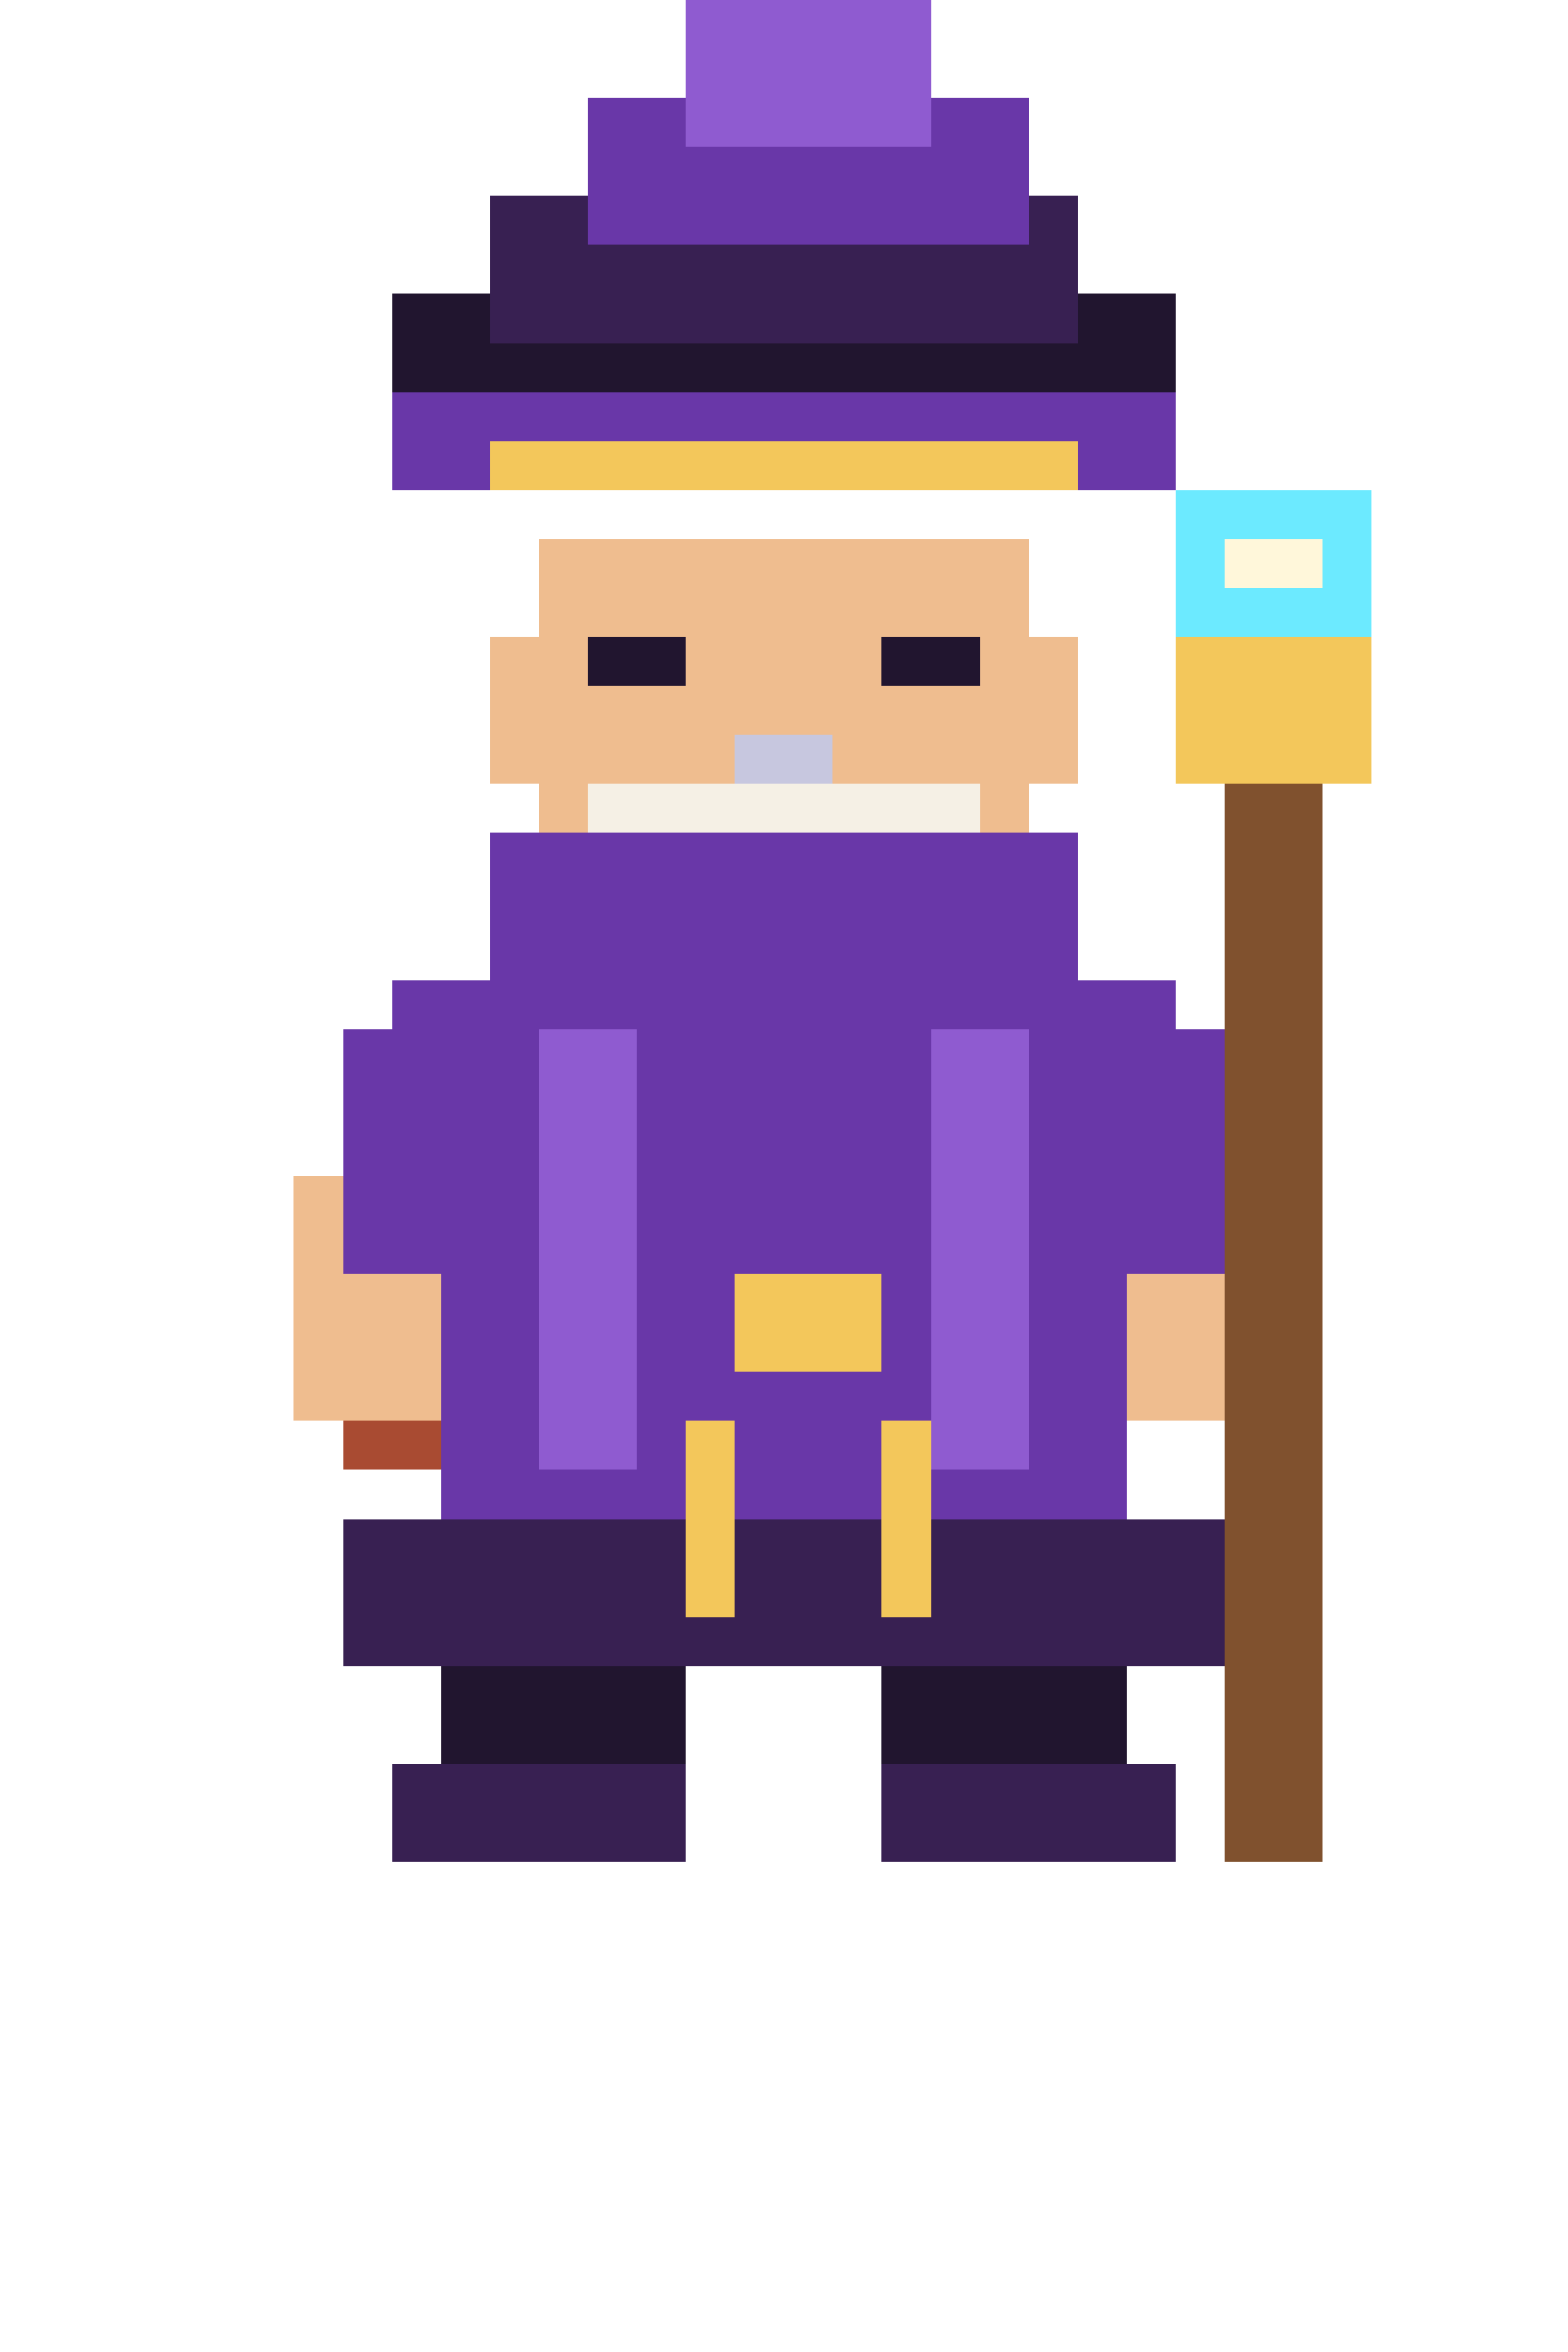
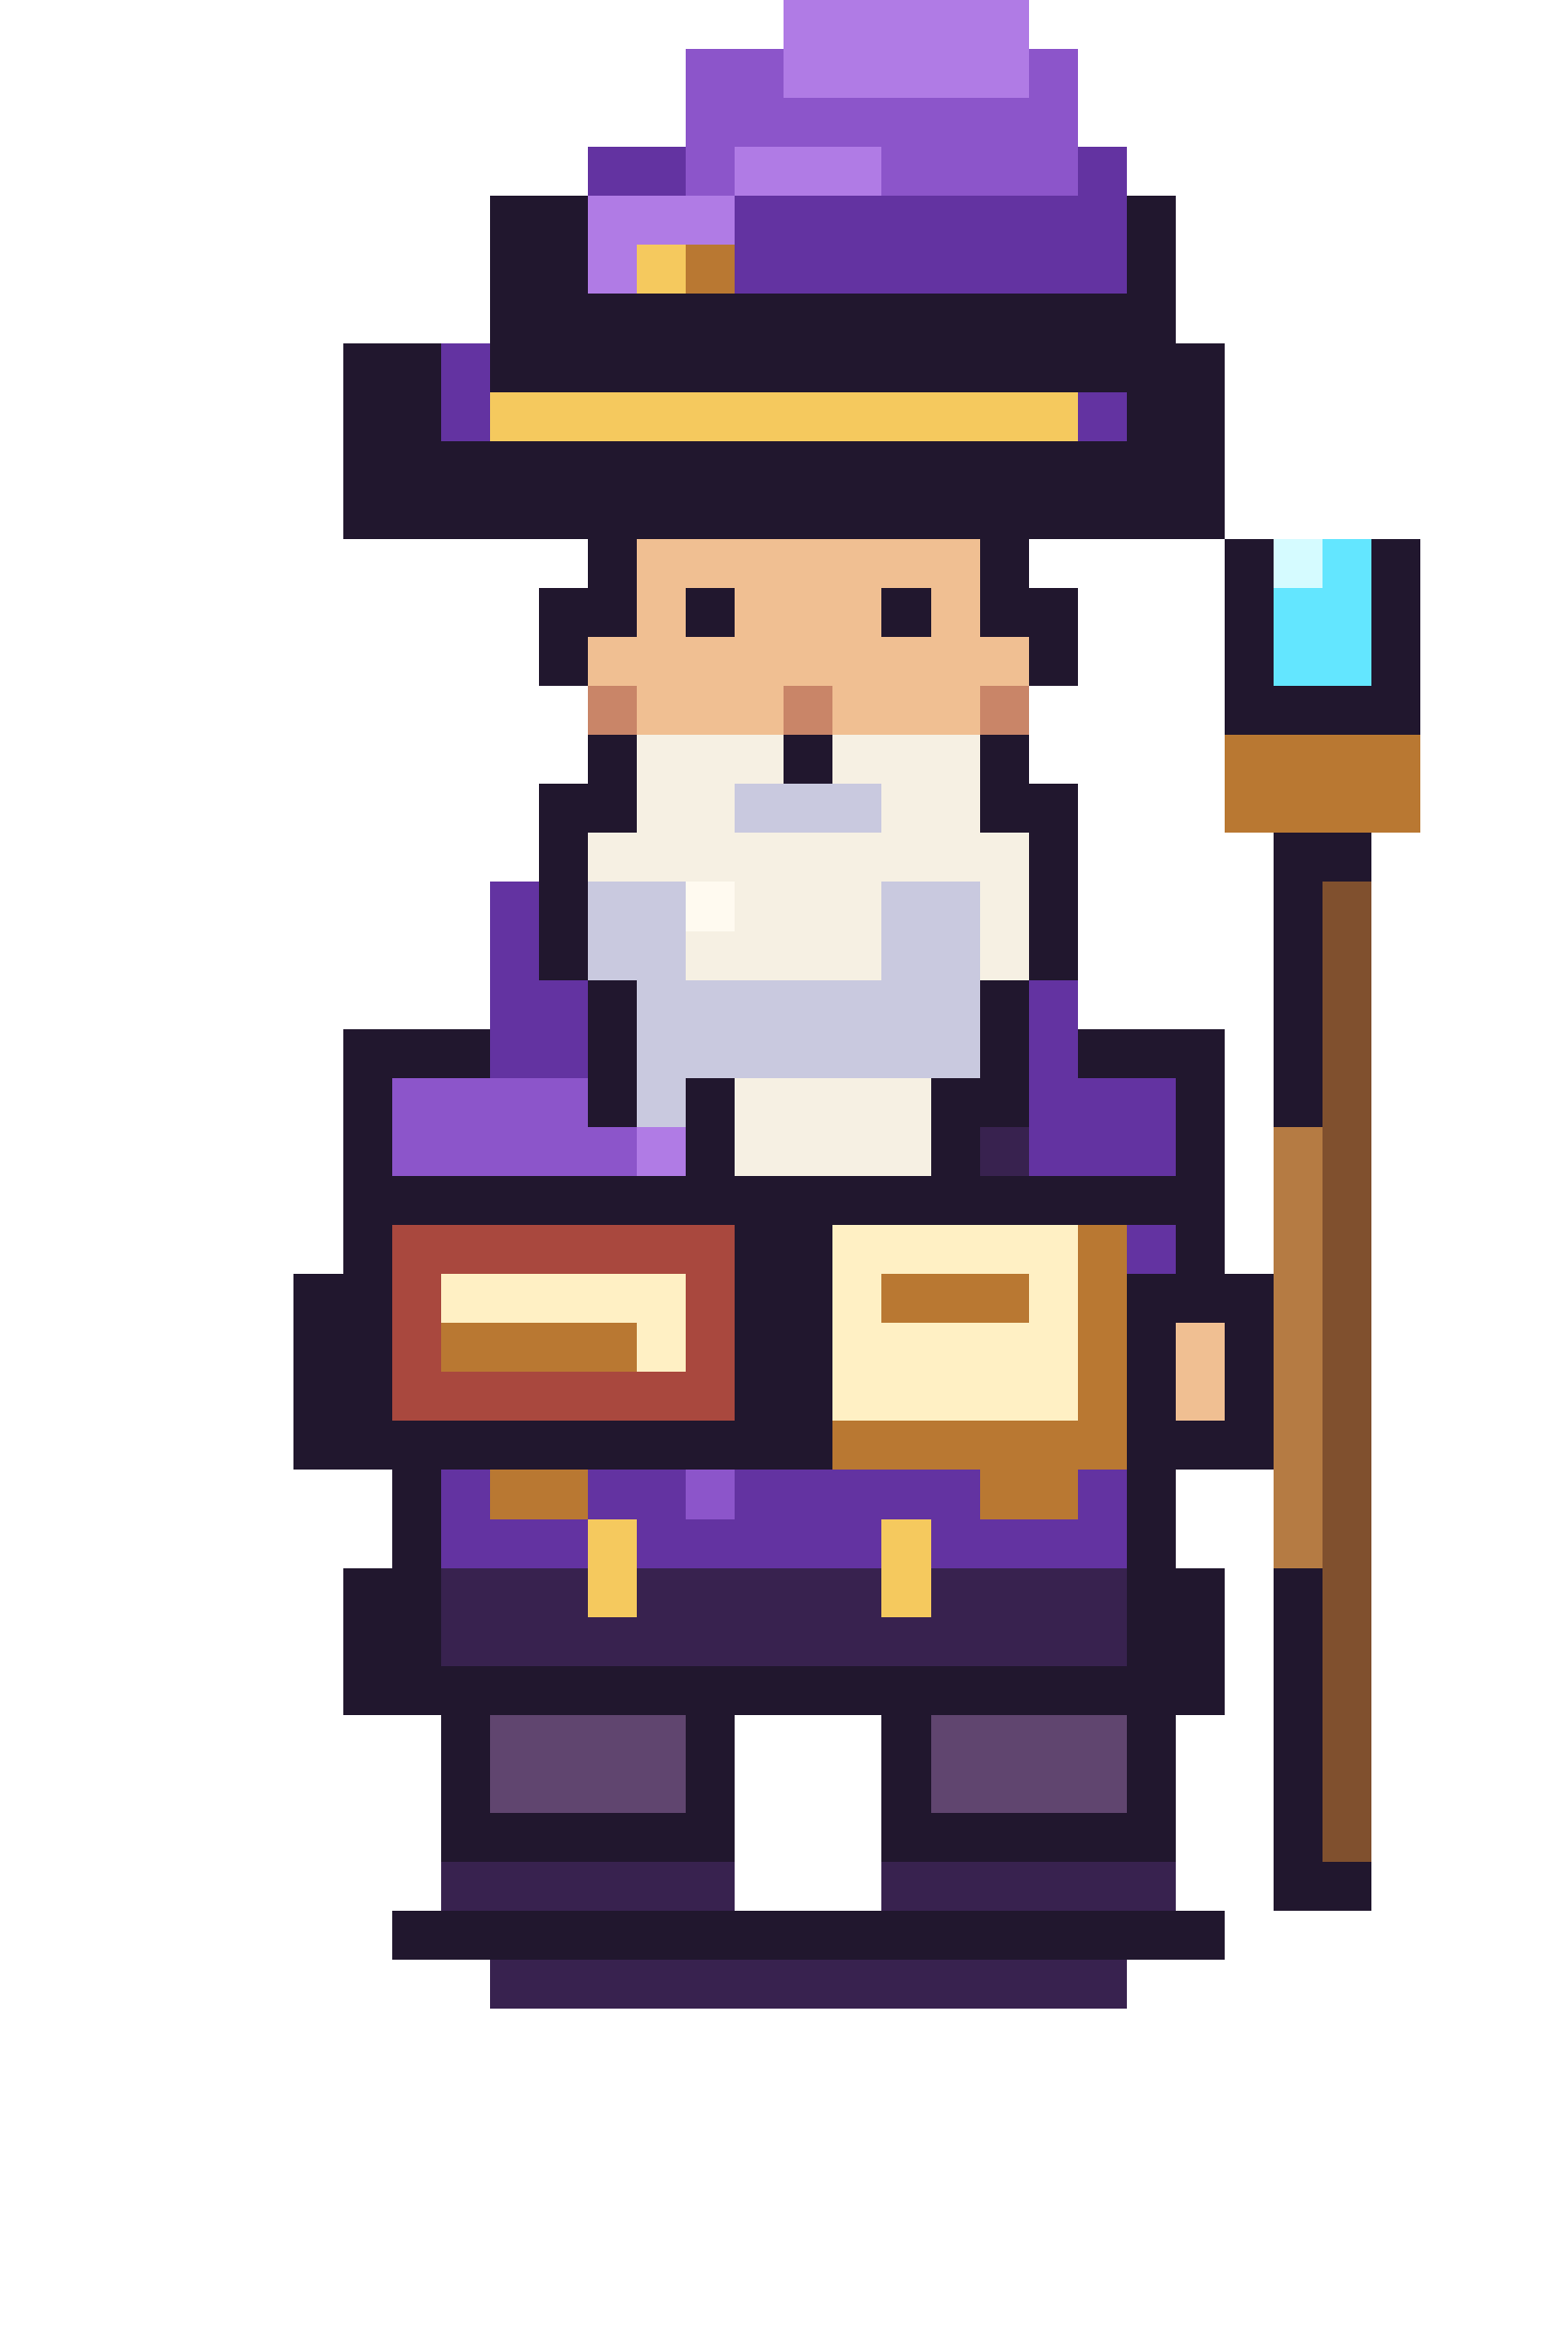
- <svg xmlns="http://www.w3.org/2000/svg" width="32" height="48" viewBox="0 0 32 48" shape-rendering="crispEdges">
-   <rect x="25" y="15" width="2" height="23" fill="#80512e" />
-   <rect x="24" y="13" width="4" height="3" fill="#f3c75b" />
-   <rect x="24" y="10" width="4" height="3" fill="#6ceaff" />
-   <rect x="25" y="11" width="2" height="1" fill="#fff7da" />
-   <rect x="7" y="25" width="8" height="5" fill="#a94b32" />
-   <rect x="15" y="24" width="7" height="6" fill="#f3c75b" />
-   <rect x="8" y="26" width="6" height="3" fill="#fff7da" />
-   <rect x="16" y="25" width="5" height="4" fill="#fff7da" />
-   <rect x="14" y="24" width="2" height="6" fill="#21152f" />
-   <rect x="6" y="24" width="3" height="3" fill="#efbd8f" />
-   <rect x="21" y="24" width="3" height="3" fill="#efbd8f" />
-   <rect x="8" y="6" width="16" height="3" fill="#21152f" />
-   <rect x="10" y="4" width="12" height="3" fill="#382052" />
-   <rect x="12" y="2" width="9" height="3" fill="#6937a8" />
-   <rect x="14" y="0" width="5" height="3" fill="#8f5bd0" />
-   <rect x="8" y="8" width="16" height="2" fill="#6937a8" />
-   <rect x="10" y="9" width="12" height="1" fill="#f3c75b" />
-   <rect x="11" y="11" width="10" height="6" fill="#efbd8f" />
-   <rect x="10" y="13" width="2" height="3" fill="#efbd8f" />
-   <rect x="20" y="13" width="2" height="3" fill="#efbd8f" />
-   <rect x="12" y="13" width="2" height="1" fill="#21152f" />
-   <rect x="18" y="13" width="2" height="1" fill="#21152f" />
-   <rect x="15" y="15" width="2" height="1" fill="#c7c7df" />
-   <rect x="12" y="16" width="8" height="2" fill="#f5f0e5" />
-   <rect x="11" y="17" width="10" height="3" fill="#f5f0e5" />
-   <rect x="12" y="20" width="8" height="2" fill="#c7c7df" />
-   <rect x="13" y="22" width="6" height="2" fill="#f5f0e5" />
-   <rect x="14" y="24" width="4" height="2" fill="#f5f0e5" />
-   <rect x="10" y="17" width="12" height="4" fill="#6937a8" />
-   <rect x="8" y="20" width="16" height="9" fill="#6937a8" />
-   <rect x="9" y="28" width="14" height="5" fill="#6937a8" />
-   <rect x="7" y="31" width="18" height="3" fill="#382052" />
-   <rect x="11" y="21" width="2" height="9" fill="#8f5bd0" />
-   <rect x="19" y="21" width="2" height="9" fill="#8f5bd0" />
-   <rect x="15" y="26" width="3" height="2" fill="#f3c75b" />
-   <rect x="14" y="29" width="1" height="4" fill="#f3c75b" />
-   <rect x="18" y="29" width="1" height="4" fill="#f3c75b" />
-   <rect x="7" y="21" width="3" height="6" fill="#6937a8" />
-   <rect x="6" y="26" width="3" height="3" fill="#efbd8f" />
-   <rect x="22" y="21" width="3" height="6" fill="#6937a8" />
-   <rect x="23" y="26" width="2" height="3" fill="#efbd8f" />
-   <rect x="9" y="34" width="5" height="3" fill="#21152f" />
-   <rect x="18" y="34" width="5" height="3" fill="#21152f" />
-   <rect x="8" y="36" width="6" height="2" fill="#382052" />
-   <rect x="18" y="36" width="6" height="2" fill="#382052" />
+ <svg xmlns="http://www.w3.org/2000/svg" width="32" height="48" viewBox="0 0 32 48" shape-rendering="crispEdges" role="img" aria-label="study wizard frame 1">
+   <rect x="26" y="16" width="2" height="23" fill="#21172e" />
+   <rect x="27" y="18" width="1" height="20" fill="#80502e" />
+   <rect x="26" y="23" width="1" height="9" fill="#b57b43" />
+   <rect x="25" y="14" width="4" height="3" fill="#b97832" />
+   <rect x="25" y="11" width="4" height="4" fill="#21172e" />
+   <rect x="26" y="11" width="2" height="3" fill="#63e6ff" />
+   <rect x="26" y="11" width="1" height="1" fill="#d5fbff" />
+   <rect x="8" y="39" width="17" height="1" fill="#21172e" />
+   <rect x="10" y="40" width="13" height="1" fill="#38224f" />
+   <rect x="11" y="16" width="10" height="3" fill="#21172e" />
+   <rect x="10" y="18" width="12" height="3" fill="#6333a1" />
+   <rect x="8" y="21" width="16" height="9" fill="#21172e" />
+   <rect x="9" y="21" width="14" height="8" fill="#6333a1" />
+   <rect x="10" y="22" width="3" height="7" fill="#8c55ca" />
+   <rect x="19" y="22" width="2" height="7" fill="#38224f" />
+   <rect x="8" y="28" width="16" height="6" fill="#21172e" />
+   <rect x="9" y="29" width="14" height="4" fill="#6333a1" />
+   <rect x="7" y="32" width="18" height="3" fill="#21172e" />
+   <rect x="9" y="32" width="14" height="2" fill="#38224f" />
+   <rect x="13" y="22" width="1" height="8" fill="#b07be5" />
+   <rect x="14" y="25" width="1" height="6" fill="#8c55ca" />
+   <rect x="20" y="24" width="1" height="5" fill="#b07be5" />
+   <rect x="10" y="30" width="2" height="1" fill="#b97832" />
+   <rect x="12" y="31" width="1" height="2" fill="#f5c95e" />
+   <rect x="18" y="31" width="1" height="2" fill="#f5c95e" />
+   <rect x="20" y="30" width="2" height="1" fill="#b97832" />
+   <rect x="15" y="27" width="3" height="2" fill="#b97832" />
+   <rect x="16" y="27" width="1" height="1" fill="#f5c95e" />
+   <rect x="7" y="21" width="3" height="7" fill="#21172e" />
+   <rect x="8" y="22" width="2" height="5" fill="#8c55ca" />
+   <rect x="6" y="26" width="4" height="4" fill="#21172e" />
+   <rect x="7" y="27" width="2" height="2" fill="#f0bf92" />
+   <rect x="8" y="28" width="1" height="1" fill="#c98568" />
+   <rect x="22" y="21" width="3" height="7" fill="#21172e" />
+   <rect x="22" y="22" width="2" height="5" fill="#6333a1" />
+   <rect x="23" y="26" width="3" height="4" fill="#21172e" />
+   <rect x="24" y="27" width="1" height="2" fill="#f0bf92" />
+   <rect x="12" y="9" width="9" height="8" fill="#21172e" />
+   <rect x="13" y="10" width="7" height="6" fill="#f0bf92" />
+   <rect x="12" y="12" width="1" height="3" fill="#c98568" />
+   <rect x="20" y="12" width="1" height="3" fill="#c98568" />
+   <rect x="14" y="12" width="1" height="1" fill="#21172e" />
+   <rect x="18" y="12" width="1" height="1" fill="#21172e" />
+   <rect x="16" y="14" width="1" height="1" fill="#c98568" />
+   <rect x="11" y="12" width="2" height="2" fill="#21172e" />
+   <rect x="12" y="13" width="1" height="1" fill="#f0bf92" />
+   <rect x="20" y="12" width="2" height="2" fill="#21172e" />
+   <rect x="20" y="13" width="1" height="1" fill="#f0bf92" />
+   <rect x="12" y="15" width="9" height="3" fill="#21172e" />
+   <rect x="11" y="16" width="11" height="4" fill="#21172e" />
+   <rect x="12" y="17" width="9" height="4" fill="#f6f0e3" />
+   <rect x="13" y="16" width="7" height="2" fill="#f6f0e3" />
+   <rect x="12" y="20" width="9" height="3" fill="#21172e" />
+   <rect x="13" y="20" width="7" height="3" fill="#c9c9df" />
+   <rect x="14" y="22" width="6" height="3" fill="#21172e" />
+   <rect x="15" y="22" width="4" height="3" fill="#f6f0e3" />
+   <rect x="15" y="24" width="3" height="2" fill="#c9c9df" />
+   <rect x="16" y="25" width="2" height="1" fill="#f6f0e3" />
+   <rect x="12" y="18" width="2" height="2" fill="#c9c9df" />
+   <rect x="18" y="18" width="2" height="2" fill="#c9c9df" />
+   <rect x="14" y="18" width="1" height="1" fill="#fffaf0" />
+   <rect x="13" y="15" width="3" height="2" fill="#f6f0e3" />
+   <rect x="17" y="15" width="3" height="2" fill="#f6f0e3" />
+   <rect x="15" y="16" width="3" height="1" fill="#c9c9df" />
+   <rect x="7" y="7" width="18" height="4" fill="#21172e" />
+   <rect x="9" y="7" width="14" height="2" fill="#6333a1" />
+   <rect x="10" y="8" width="12" height="1" fill="#f5c95e" />
+   <rect x="10" y="4" width="14" height="4" fill="#21172e" />
+   <rect x="12" y="3" width="11" height="3" fill="#6333a1" />
+   <rect x="14" y="1" width="8" height="3" fill="#8c55ca" />
+   <rect x="16" y="0" width="5" height="2" fill="#b07be5" />
+   <rect x="12" y="4" width="3" height="2" fill="#b07be5" />
+   <rect x="15" y="3" width="3" height="1" fill="#b07be5" />
+   <rect x="18" y="4" width="2" height="2" fill="#6333a1" />
+   <rect x="13" y="5" width="2" height="1" fill="#f5c95e" />
+   <rect x="14" y="5" width="1" height="1" fill="#b97832" />
+   <rect x="9" y="35" width="6" height="4" fill="#21172e" />
+   <rect x="10" y="35" width="4" height="2" fill="#60456f" />
+   <rect x="9" y="38" width="6" height="1" fill="#38224f" />
+   <rect x="18" y="35" width="6" height="4" fill="#21172e" />
+   <rect x="19" y="35" width="4" height="2" fill="#60456f" />
+   <rect x="18" y="38" width="6" height="1" fill="#38224f" />
+   <rect x="8" y="24" width="16" height="1" fill="#21172e" />
+   <rect x="7" y="25" width="9" height="5" fill="#21172e" />
+   <rect x="8" y="25" width="7" height="4" fill="#a9483e" />
+   <rect x="16" y="25" width="7" height="5" fill="#b97832" />
+   <rect x="17" y="25" width="5" height="4" fill="#fff0c4" />
+   <rect x="9" y="26" width="5" height="2" fill="#fff0c4" />
+   <rect x="15" y="25" width="2" height="5" fill="#21172e" />
+   <rect x="9" y="27" width="4" height="1" fill="#b97832" />
+   <rect x="18" y="26" width="3" height="1" fill="#b97832" />
</svg>
